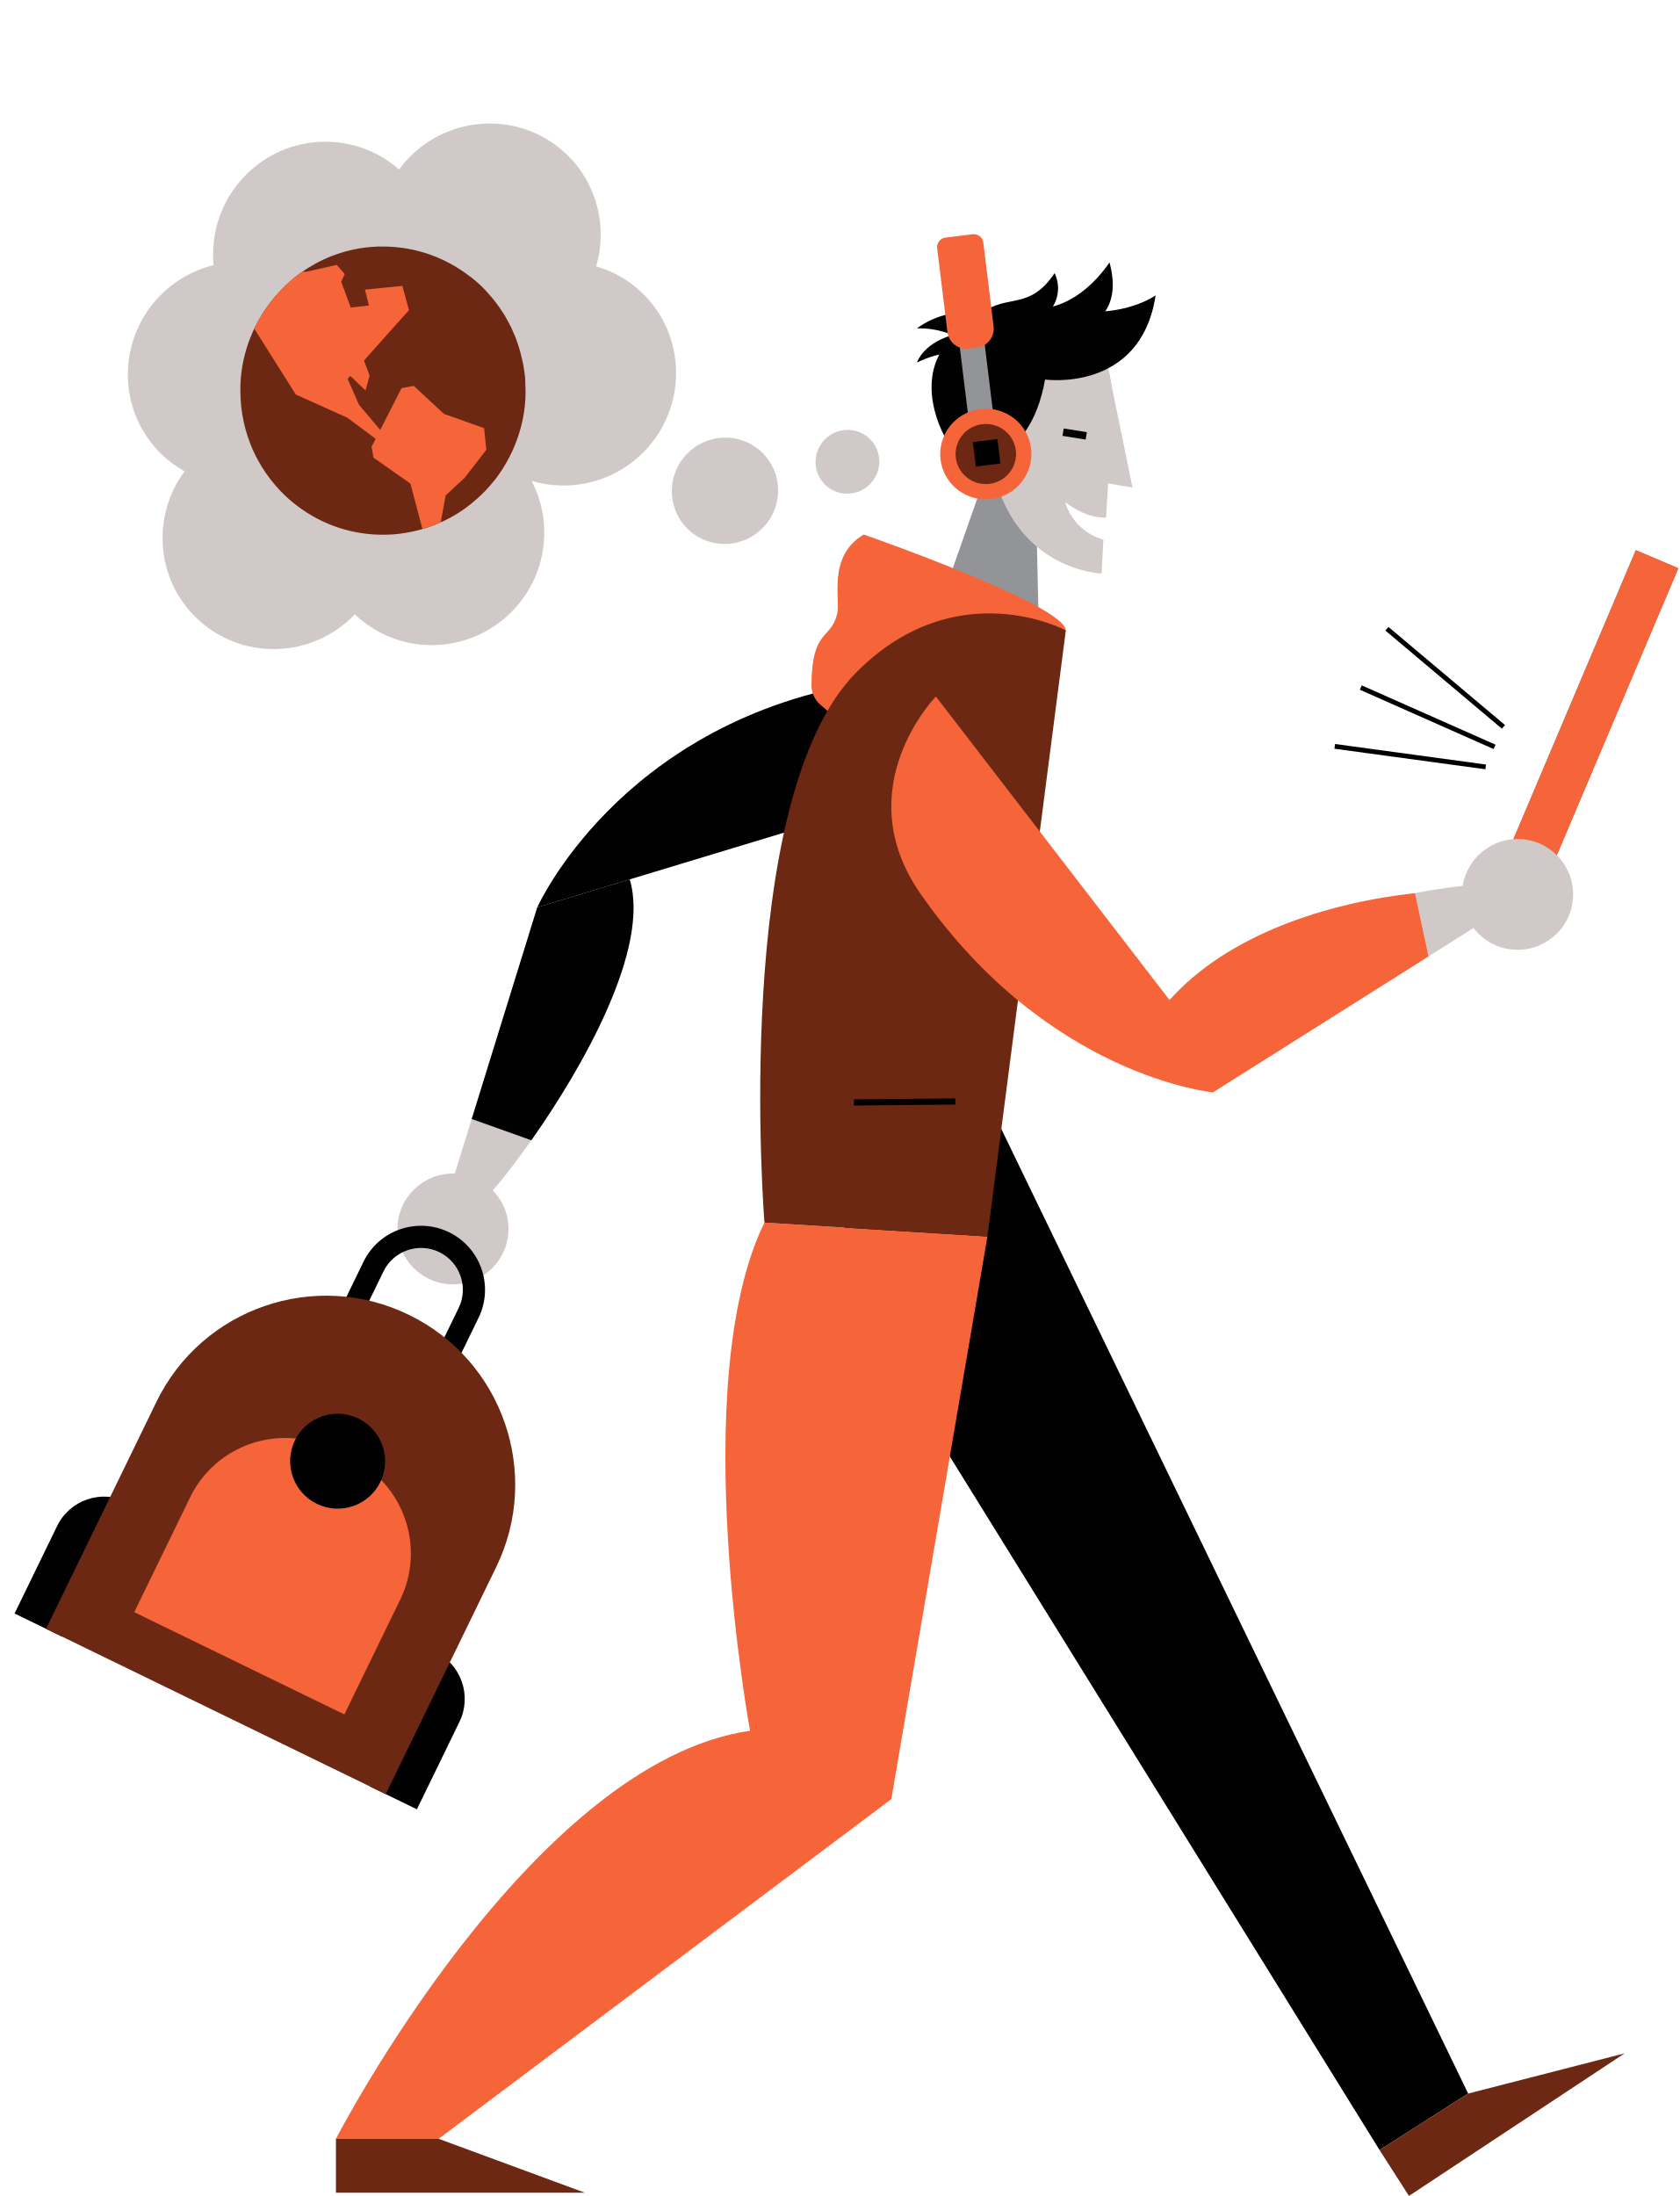
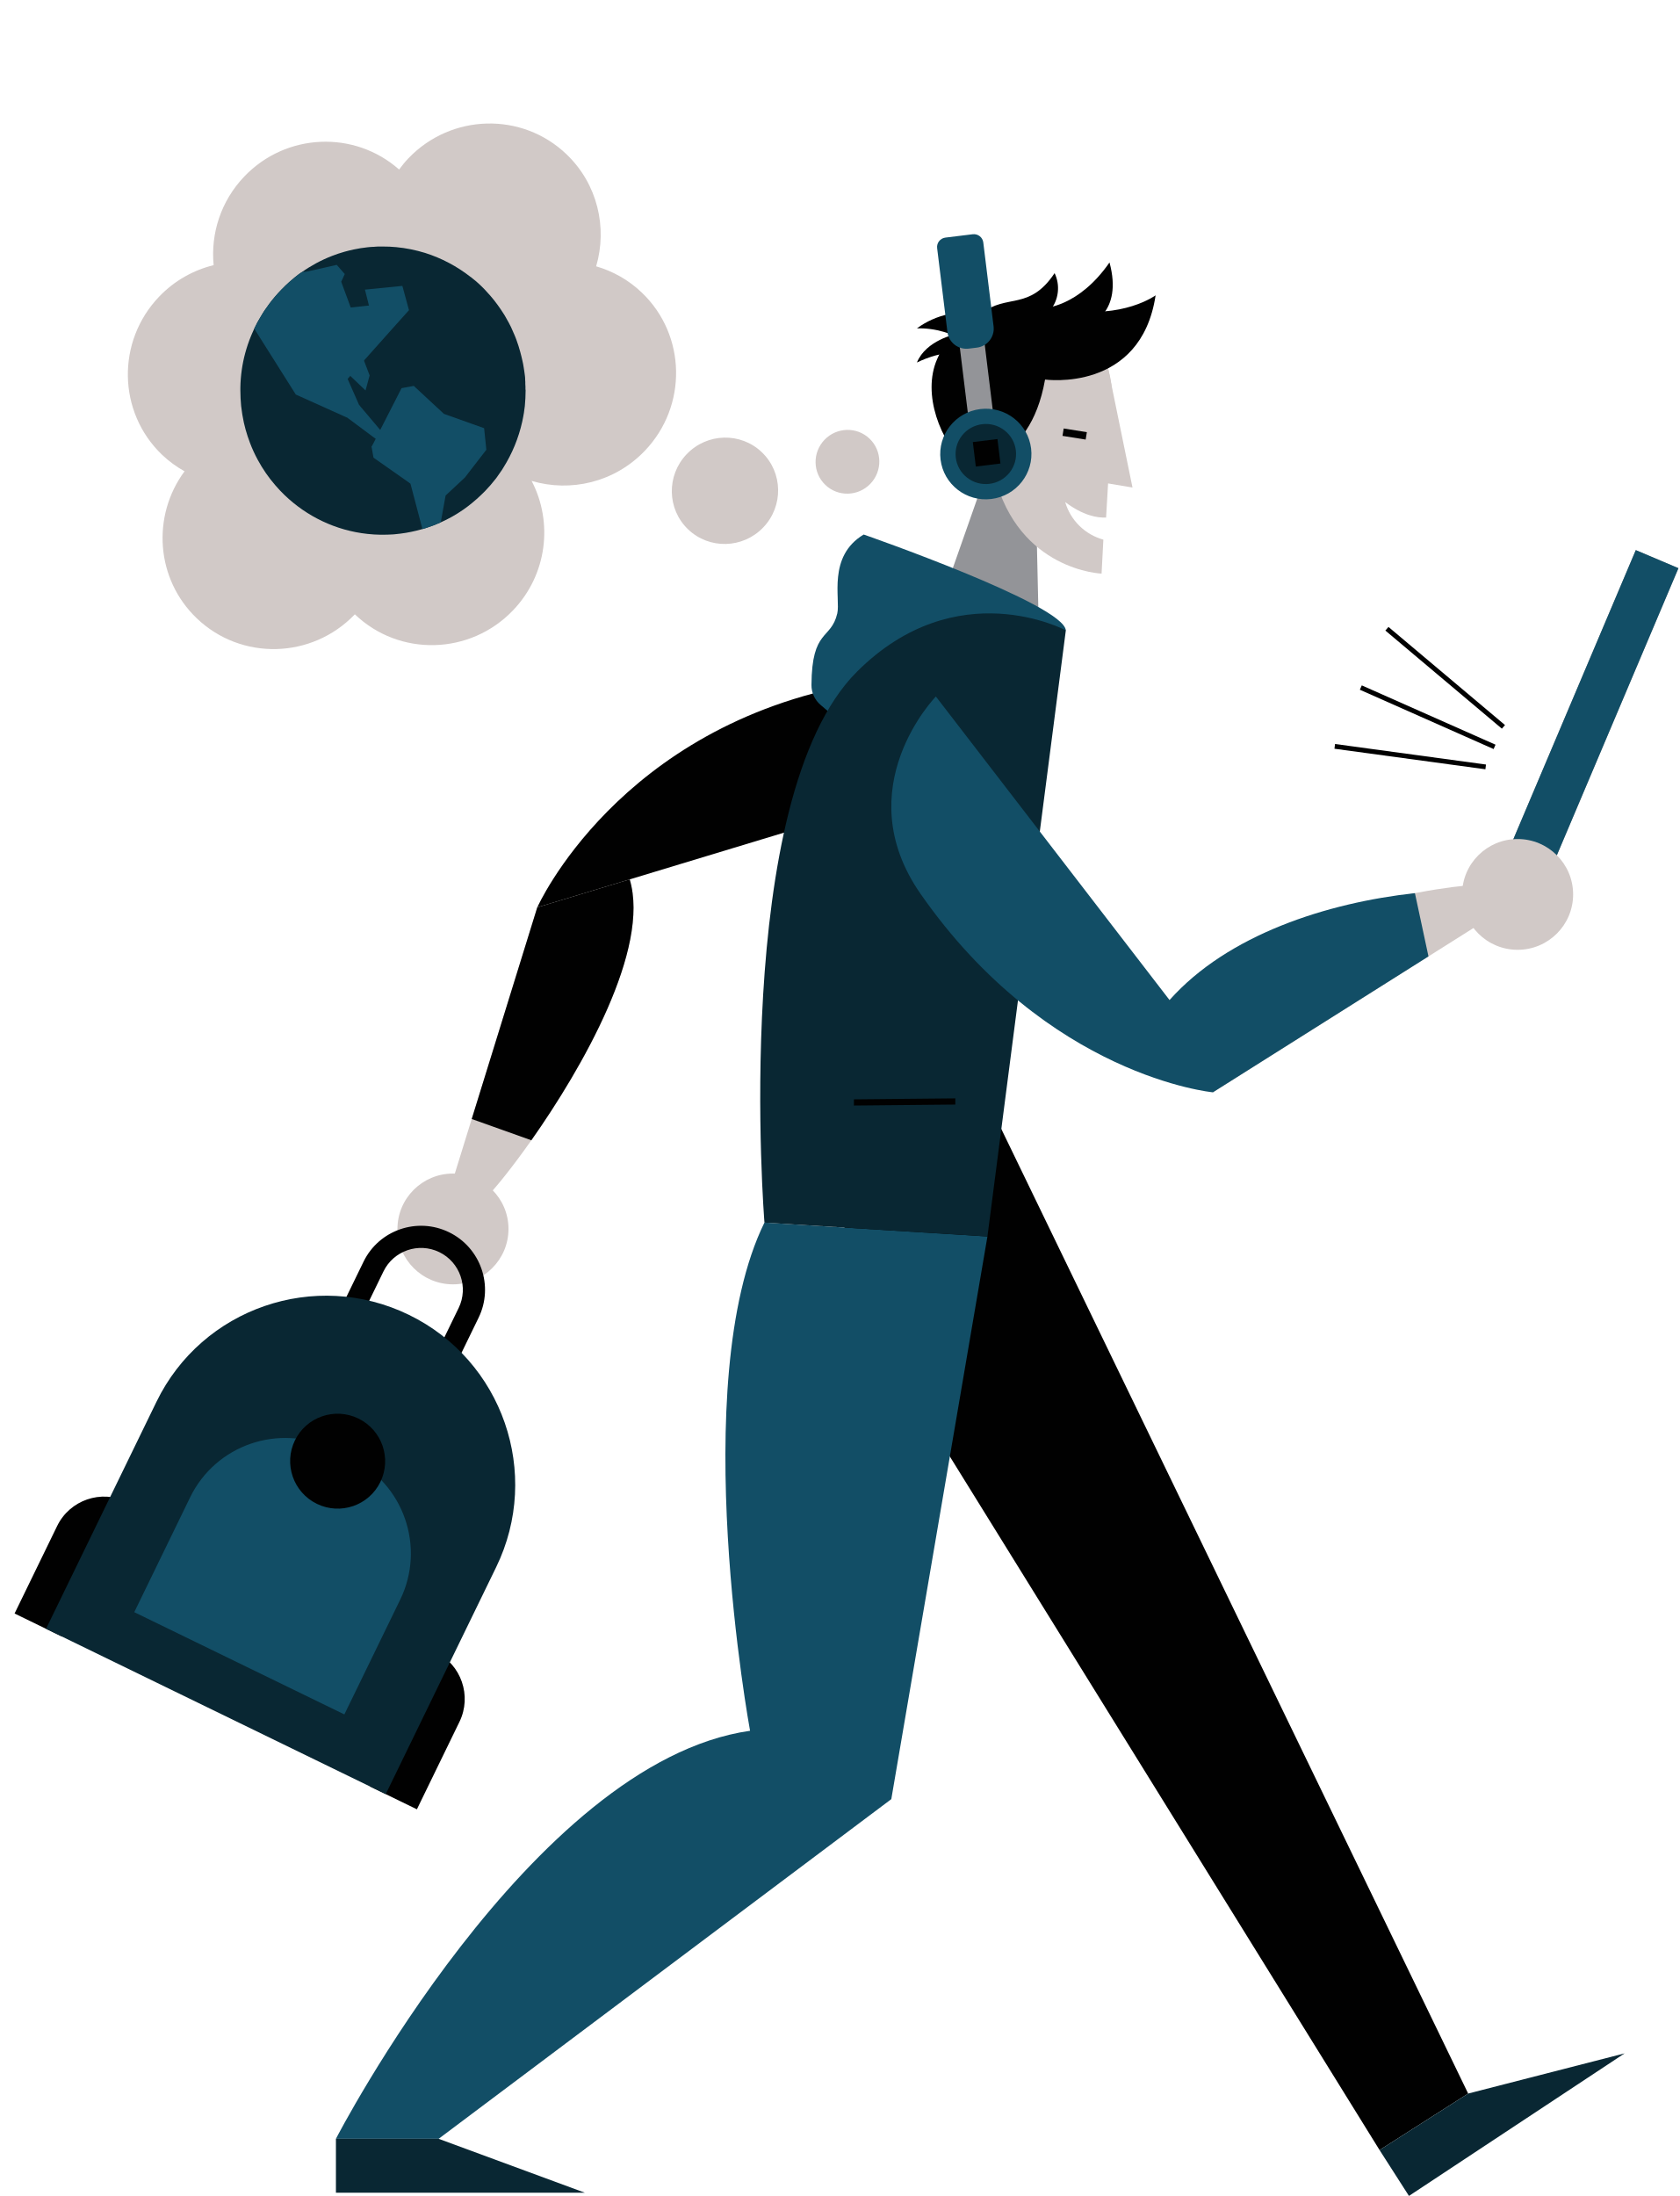
<svg xmlns="http://www.w3.org/2000/svg" width="642" height="839" viewBox="0 0 642 839" fill="none">
  <path d="M625.105 210.172L565.965 349.775L582.269 356.682L641.409 217.079L625.105 210.172Z" fill="#939598" />
-   <path d="M625.105 210.172L565.965 349.775L582.269 356.682L641.409 217.079L625.105 210.172Z" fill="#F56539" />
+   <path d="M625.105 210.172L565.965 349.775L582.269 356.682L641.409 217.079L625.105 210.172Z" fill="#124E66" />
  <path d="M375.595 184.387L358.941 231.774L396.867 235.625L395.638 180.998L375.595 184.387Z" fill="#939498" />
  <path d="M423.443 140.721L432.779 186.264L418.965 183.967L423.443 140.721Z" fill="#D1C9C7" />
  <path d="M421.644 206.176C418.188 205.22 415.035 203.399 412.481 200.887C409.928 198.375 408.061 195.254 407.055 191.82C413.907 196.967 419.266 197.905 422.687 197.728C423.302 186.563 424.091 173.501 425.018 160.941C427.317 129.752 411.374 120.635 397.766 118.405C376.385 114.902 366.208 121.033 364.982 150.059C363.937 175.084 380.103 181.876 380.103 181.876C389.333 218.053 420.96 219.155 420.96 219.155L421.644 206.176Z" fill="#D1C9C7" />
  <path d="M399.363 145.009C399.363 145.009 435.97 150.125 441.609 112.834C441.609 112.834 429.006 122.045 407.428 118.209C384.712 114.18 366.764 117.51 358.133 137.167C352.225 150.621 359.456 168.792 369.223 177.66C369.223 177.66 393.407 178.795 399.363 145.009Z" fill="#010101" />
  <path d="M378.99 186.728C384.801 186.728 389.511 182.029 389.511 176.232C389.511 170.436 384.801 165.736 378.99 165.736C373.179 165.736 368.468 170.436 368.468 176.232C368.468 182.029 373.179 186.728 378.99 186.728Z" fill="#D1C9C7" />
  <path d="M415.337 165.12L406.482 163.701L406.027 166.528L414.882 167.946L415.337 165.12Z" fill="#010101" />
  <path d="M398.805 117.711C398.805 117.711 412.028 117.519 423.992 100.273C429.256 119.765 416.064 124.005 416.064 124.005L398.805 117.711Z" fill="#010101" />
  <path d="M375.996 120.107C371.594 119.119 367.031 119.085 362.614 120.006C358.198 120.928 354.031 122.784 350.396 125.449C357.352 125.271 364.19 127.279 369.94 131.189L375.996 120.107Z" fill="#010101" />
  <path d="M365.277 127.645C365.277 127.645 353.854 129.979 350.396 138.503C350.396 138.503 360.214 133.526 365.277 135.56V127.645Z" fill="#010101" />
  <path d="M375.105 119.706C384.713 112.134 393.367 118.824 403.012 104.35C404.092 106.61 404.518 109.126 404.24 111.614C403.963 114.103 402.995 116.465 401.445 118.433L375.105 119.706Z" fill="#010101" />
  <path d="M172.561 449.963L185.458 457.835C195.814 448.034 251.78 373.233 240.638 335.975L205.304 346.677L173.459 449.498L172.561 449.963Z" fill="#D1C9C7" />
  <path d="M561.049 799.857L527.193 821.446L313.328 476.351L379.429 424.685L561.049 799.857Z" fill="#010101" />
-   <path d="M527.193 821.446L538.426 838.973L620.84 784.503L561.049 799.857L527.193 821.446Z" fill="#6C2813" />
+   <path d="M527.193 821.446L538.426 838.973L620.84 784.503L561.049 799.857L527.193 821.446Z" fill="#092733" />
  <path d="M173.1 490.693C184.816 490.693 194.314 481.218 194.314 469.531C194.314 457.843 184.816 448.368 173.1 448.368C161.383 448.368 151.885 457.843 151.885 469.531C151.885 481.218 161.383 490.693 173.1 490.693Z" fill="#D1C9C7" />
  <path d="M579.947 362.88C591.664 362.88 601.162 353.405 601.162 341.717C601.162 330.029 591.664 320.555 579.947 320.555C568.231 320.555 558.732 330.029 558.732 341.717C558.732 353.405 568.231 362.88 579.947 362.88Z" fill="#D1C9C7" />
  <path d="M398.886 288.044C398.886 288.044 376.082 252.653 327.454 261.248C236.112 277.363 205.321 346.668 205.316 346.678L398.886 288.044Z" fill="#010101" />
  <path d="M203.052 435.651C222.476 408.074 248.582 362.512 240.64 335.975L205.307 346.677L180.265 427.521L203.052 435.651Z" fill="#010101" />
-   <path d="M377.343 472.406L340.608 687.376L167.629 817.143H128.373C128.373 817.143 202.696 673.229 286.631 661.261C286.631 661.261 262.137 528.286 292.123 467.1L377.343 472.406Z" fill="#F56539" />
-   <path d="M128.373 817.149V837.75H223.514L167.629 817.149H128.373Z" fill="#6C2813" />
-   <path d="M330.054 204.219C316.12 212.579 321.245 228.846 319.964 234.346C317.572 244.619 310.214 240.093 310.098 261.713C310.086 263.148 310.388 264.568 310.982 265.875C311.576 267.183 312.448 268.345 313.538 269.282L316.23 271.581C322.644 285.911 406.617 245.174 406.617 245.174H401.005C401.331 243.278 407.301 240.842 407.301 240.842C406.541 230.818 330.054 204.219 330.054 204.219Z" fill="#F56539" />
-   <path d="M377.343 472.406L292.135 467.107C292.135 467.107 279.017 304.972 327.497 256.611C365.669 218.528 407.3 240.842 407.3 240.842L377.343 472.406Z" fill="#6C2813" />
+   <path d="M377.343 472.406L340.608 687.376L167.629 817.143H128.373C128.373 817.143 202.696 673.229 286.631 661.261C286.631 661.261 262.137 528.286 292.123 467.1L377.343 472.406Z" fill="#124E66" />
+   <path d="M128.373 817.149V837.75H223.514L167.629 817.149H128.373Z" fill="#092733" />
+   <path d="M330.054 204.219C316.12 212.579 321.245 228.846 319.964 234.346C317.572 244.619 310.214 240.093 310.098 261.713C310.086 263.148 310.388 264.568 310.982 265.875C311.576 267.183 312.448 268.345 313.538 269.282L316.23 271.581C322.644 285.911 406.617 245.174 406.617 245.174H401.005C401.331 243.278 407.301 240.842 407.301 240.842C406.541 230.818 330.054 204.219 330.054 204.219Z" fill="#124E66" />
+   <path d="M377.343 472.406L292.135 467.107C292.135 467.107 279.017 304.972 327.497 256.611C365.669 218.528 407.3 240.842 407.3 240.842L377.343 472.406Z" fill="#092733" />
  <path d="M567.511 352.638L563.235 338.17C548.964 338.509 467.386 351.706 439.893 390.356L463.507 417.331L566.53 352.384L567.511 352.638Z" fill="#D1C9C7" />
-   <path d="M545.883 365.404L540.704 341.231C507.266 344.9 469.22 357.01 446.938 382.082L357.639 266.104C357.639 266.104 323.587 301.042 351.781 341.494C400.539 411.451 463.499 417.329 463.511 417.329L545.883 365.404Z" fill="#F56539" />
+   <path d="M545.883 365.404L540.704 341.231C507.266 344.9 469.22 357.01 446.938 382.082L357.639 266.104C357.639 266.104 323.587 301.042 351.781 341.494C400.539 411.451 463.499 417.329 463.511 417.329L545.883 365.404Z" fill="#124E66" />
  <path d="M326.316 422.379V420.009L365.075 419.637V422.007L326.316 422.379Z" fill="#010101" />
  <path d="M48.578 573.81L23.568 625.211L5.57 616.453L21.837 583.021C26.666 573.097 38.638 568.974 48.578 573.81Z" fill="#010101" />
  <path d="M166.328 631.104L141.318 682.505L159.316 691.262L175.583 657.83C180.412 647.906 176.269 635.941 166.328 631.104Z" fill="#010101" />
  <path d="M173.898 521.928L166.274 518.218L175.274 499.72C179.121 491.814 175.807 482.247 167.888 478.393C159.968 474.54 150.397 477.838 146.55 485.744L137.549 504.242L129.925 500.532L138.926 482.034C144.811 469.93 159.466 464.883 171.589 470.782C183.713 476.681 188.787 491.327 182.898 503.43L173.898 521.928Z" fill="#010101" />
-   <path d="M147.407 685.467L17.59 622.302L59.801 535.549C77.214 499.763 120.39 484.891 156.239 502.334C192.087 519.776 207.033 562.927 189.62 598.715L147.409 685.468L147.407 685.467Z" fill="#6C2813" />
-   <path d="M134.25 557.172L126.659 553.478C106.584 543.71 82.404 552.037 72.652 572.078L51.308 615.944L131.598 655.011L152.942 611.145C162.695 591.104 154.325 566.94 134.25 557.172Z" fill="#F56539" />
+   <path d="M147.407 685.467L17.59 622.302L59.801 535.549C77.214 499.763 120.39 484.891 156.239 502.334C192.087 519.776 207.033 562.927 189.62 598.715L147.409 685.468L147.407 685.467Z" fill="#092733" />
+   <path d="M134.25 557.172L126.659 553.478C106.584 543.71 82.404 552.037 72.652 572.078L51.308 615.944L131.598 655.011L152.942 611.145C162.695 591.104 154.325 566.94 134.25 557.172Z" fill="#124E66" />
  <path d="M121.098 574.556C130.115 578.944 140.975 575.203 145.355 566.202C149.734 557.201 145.975 546.347 136.958 541.96C127.941 537.572 117.081 541.313 112.701 550.314C108.322 559.315 112.081 570.169 121.098 574.556Z" fill="#010101" />
  <path d="M375.9 128.289L366.385 129.457L370.26 161.035L379.775 159.867L375.9 128.289Z" fill="#939498" />
-   <path d="M378.836 190.642C388.391 189.47 395.193 180.828 394.029 171.341C392.865 161.854 384.175 155.113 374.621 156.285C365.066 157.458 358.264 166.099 359.428 175.587C360.592 185.074 369.282 191.815 378.836 190.642Z" fill="#F56539" />
-   <path d="M385.829 180.524C389.764 175.525 388.879 168.312 383.852 164.412C378.825 160.513 371.56 161.404 367.626 166.403C363.691 171.403 364.576 178.616 369.603 182.516C374.629 186.415 381.894 185.524 385.829 180.524Z" fill="#6C2813" />
-   <path d="M361.288 90.776L371.714 89.497C373.705 89.253 375.516 90.658 375.759 92.635L379.693 124.696C380.183 128.687 377.321 132.322 373.302 132.815L370.22 133.193C366.201 133.687 362.546 130.851 362.056 126.86L358.122 94.799C357.879 92.822 359.297 91.021 361.288 90.776Z" fill="#F56539" />
+   <path d="M378.836 190.642C388.391 189.47 395.193 180.828 394.029 171.341C392.865 161.854 384.175 155.113 374.621 156.285C365.066 157.458 358.264 166.099 359.428 175.587C360.592 185.074 369.282 191.815 378.836 190.642Z" fill="#124E66" />
+   <path d="M385.829 180.524C389.764 175.525 388.879 168.312 383.852 164.412C378.825 160.513 371.56 161.404 367.626 166.403C363.691 171.403 364.576 178.616 369.603 182.516C374.629 186.415 381.894 185.524 385.829 180.524Z" fill="#092733" />
+   <path d="M361.288 90.776L371.714 89.497C373.705 89.253 375.516 90.658 375.759 92.635L379.693 124.696C380.183 128.687 377.321 132.322 373.302 132.815L370.22 133.193C366.201 133.687 362.546 130.851 362.056 126.86L358.122 94.799C357.879 92.822 359.297 91.021 361.288 90.776Z" fill="#124E66" />
  <path d="M381.172 167.743L371.757 168.898L372.904 178.247L382.319 177.092L381.172 167.743Z" fill="#010101" />
  <path d="M70.521 180.064C67.471 178.35 64.57 176.281 61.927 173.749C44.939 157.477 44.449 130.415 60.834 113.309C66.714 107.171 73.972 103.188 81.639 101.304C80.474 89.296 84.351 76.836 93.387 67.402C109.369 50.717 135.478 49.713 152.519 64.768C153.612 63.285 154.771 61.839 156.08 60.472C172.465 43.366 199.523 42.691 216.512 58.963C228.372 70.324 232.165 86.934 227.816 101.752C234.173 103.595 240.193 106.924 245.298 111.814C262.287 128.087 262.776 155.149 246.391 172.255C234.854 184.299 218.037 188.159 203.156 183.731C211.414 199.526 209.127 219.531 196.037 233.196C179.652 250.302 152.594 250.977 135.606 234.705C119.221 251.81 92.163 252.486 75.174 236.213C59.533 221.241 57.912 197.147 70.521 180.064Z" fill="#D1C9C7" />
  <path d="M291.664 201.516C283.876 209.647 271.016 209.968 262.941 202.233C254.866 194.499 254.634 181.638 262.422 173.507C270.21 165.376 283.069 165.055 291.144 172.79C299.219 180.525 299.452 193.386 291.664 201.516Z" fill="#D1C9C7" />
  <path d="M332.612 184.824C327.942 189.699 320.232 189.891 315.391 185.254C310.549 180.616 310.41 172.905 315.079 168.03C319.749 163.155 327.459 162.963 332.3 167.6C337.142 172.238 337.281 179.949 332.612 184.824Z" fill="#D1C9C7" />
-   <path d="M200.86 149.126C200.86 151.139 200.743 153.151 200.567 155.105C200.508 155.519 200.45 155.993 200.391 156.407C200.379 156.478 200.373 156.55 200.356 156.626C200.315 156.97 200.262 157.319 200.215 157.71C200.039 158.835 199.805 159.959 199.57 161.084C198.163 167.419 195.7 173.339 192.358 178.667C192.182 178.963 191.947 179.318 191.771 179.614L189.66 182.633C189.549 182.781 189.432 182.929 189.309 183.077C188.066 184.688 186.717 186.203 185.321 187.665C183.269 189.737 181.099 191.691 178.754 193.467C178.343 193.763 177.933 194.059 177.464 194.414C177.347 194.533 177.229 194.592 177.053 194.71C175.67 195.675 174.233 196.575 172.755 197.404C171.354 198.191 169.911 198.919 168.428 199.577C166.657 200.37 164.839 201.068 162.975 201.666C162.84 201.708 162.699 201.755 162.564 201.797C162.189 201.915 161.814 202.028 161.432 202.134C160.055 202.537 158.653 202.886 157.234 203.176C155.827 203.472 154.419 203.709 152.954 203.886C152.168 203.981 151.417 204.076 150.643 204.135C150.438 204.153 150.233 204.171 150.022 204.182C148.79 204.242 147.559 204.301 146.328 204.301H145.565C143.847 204.277 142.147 204.177 140.47 203.993C128.238 202.685 117.197 197.268 108.741 189.145C107.51 187.961 106.337 186.718 105.223 185.416C102.643 182.456 100.356 179.141 98.48 175.648C97.365 173.576 96.369 171.444 95.548 169.254C94.258 165.88 93.261 162.387 92.674 158.775C92.633 158.58 92.598 158.379 92.569 158.178C92.399 157.177 92.293 156.141 92.147 155.105C91.971 153.151 91.853 151.198 91.853 149.244V148.119C91.93 143.525 92.575 139.068 93.73 134.823C94.322 132.627 95.055 130.489 95.905 128.417C96.034 128.098 96.169 127.778 96.31 127.458C96.58 126.819 96.861 126.18 97.16 125.552C97.899 123.971 98.732 122.426 99.652 120.946C100.121 120.177 100.59 119.348 101.118 118.578C101.693 117.726 102.285 116.885 102.907 116.068C104.32 114.191 105.839 112.409 107.463 110.728C108.454 109.692 109.492 108.704 110.559 107.744C110.911 107.448 111.321 107.093 111.673 106.797C111.743 106.744 111.814 106.685 111.878 106.631C112.101 106.448 112.312 106.27 112.494 106.087C112.67 105.968 112.846 105.791 113.022 105.672C113.373 105.376 113.725 105.14 114.077 104.844C114.429 104.607 114.781 104.311 115.191 104.074C115.22 104.05 115.256 104.033 115.291 104.009C118.879 101.463 122.767 99.368 126.907 97.763C128.472 97.159 130.073 96.621 131.709 96.165C132.853 95.845 134.008 95.561 135.186 95.312C136.887 94.957 138.587 94.661 140.347 94.484C141.109 94.424 141.812 94.306 142.575 94.306H142.809C143.044 94.306 143.278 94.247 143.513 94.247C143.865 94.247 144.158 94.188 144.451 94.188H146.328C148.028 94.188 149.728 94.247 151.429 94.424C155.24 94.779 158.876 95.549 162.394 96.615C168.786 98.628 174.649 101.765 179.809 105.791C179.868 105.791 179.868 105.85 179.927 105.85C180.63 106.383 181.334 106.975 182.038 107.567C183.093 108.455 184.09 109.461 185.087 110.468C185.38 110.764 185.615 111.001 185.849 111.297C186.905 112.362 187.843 113.546 188.781 114.671C189.778 115.914 190.657 117.157 191.537 118.46C191.889 119.052 192.299 119.585 192.651 120.177C192.768 120.354 192.827 120.473 192.944 120.65C193.472 121.538 194 122.485 194.469 123.373C194.469 123.433 194.527 123.492 194.527 123.492C195.055 124.439 195.524 125.445 195.935 126.452C196.169 126.985 196.404 127.518 196.638 128.05C196.931 128.702 197.166 129.353 197.401 130.004C197.928 131.425 198.397 132.905 198.808 134.444C199.101 135.569 199.394 136.634 199.629 137.759C199.746 138.233 199.805 138.706 199.922 139.121C199.981 139.594 200.098 140.068 200.157 140.542C200.215 140.897 200.274 141.252 200.332 141.666C200.332 141.785 200.391 141.962 200.391 142.081C200.45 142.495 200.508 142.969 200.567 143.383C200.626 143.798 200.684 144.271 200.684 144.686V144.982C200.684 145.278 200.743 145.574 200.743 145.929V146.639C200.743 146.995 200.802 147.35 200.802 147.705C200.802 147.764 200.802 147.764 200.802 147.823V148.771C200.86 148.889 200.86 149.007 200.86 149.126Z" fill="#6C2813" />
-   <path d="M185.849 171.835L177.647 182.452L170.286 189.318L168.429 199.578C166.658 200.371 164.84 201.069 162.976 201.667C162.841 201.709 162.7 201.756 162.565 201.798C162.19 201.916 161.814 202.029 161.433 202.135L156.848 184.76L142.001 170.729L153.447 148.304L158.126 147.434L169.643 158.119L185.006 163.596L185.849 171.835Z" fill="#F56539" />
-   <path d="M148.883 126.767L132.84 144.764L139.102 158.978L136.645 161.357L113.038 150.737L97.159 125.553C97.898 123.972 98.731 122.427 99.651 120.947C100.12 120.177 100.589 119.349 101.117 118.579C101.692 117.727 102.284 116.886 102.906 116.069C104.319 114.192 105.837 112.41 107.462 110.729C108.453 109.693 109.491 108.704 110.558 107.745C110.91 107.449 111.32 107.094 111.672 106.798C111.742 106.745 111.813 106.686 111.877 106.632C112.1 106.449 112.311 106.271 112.493 106.088C112.669 105.969 112.845 105.792 113.021 105.673C113.372 105.377 113.724 105.14 114.076 104.844C114.428 104.608 114.78 104.312 115.19 104.075C115.219 104.051 115.255 104.033 115.29 104.01C119.465 101.802 156.289 118.502 156.289 118.502L148.883 126.767Z" fill="#F56539" />
-   <path d="M145.539 164.546L144.256 168.17L132.78 159.618L137.216 154.693L145.539 164.546Z" fill="#F56539" />
-   <path d="M150.046 115.742L134.026 117.482L129.926 106.386L146.177 101.791L150.046 115.742Z" fill="#6C2813" />
-   <path d="M156.289 118.5L141.368 118.194L139.456 110.656L153.765 109.232L156.289 118.5Z" fill="#F56539" />
-   <path d="M131.746 104.703L128.082 112.691L116.977 103.832L128.688 101.189L131.746 104.703Z" fill="#F56539" />
-   <path d="M156.846 184.757L142.733 174.855L141.998 170.731L144.612 166.934L161.134 178.526L156.846 184.757Z" fill="#F56539" />
-   <path d="M141.253 143.45L139.681 149.179L130.125 140.042L137.123 132.582L141.253 143.45Z" fill="#F56539" />
+   <path d="M200.86 149.126C200.86 151.139 200.743 153.151 200.567 155.105C200.508 155.519 200.45 155.993 200.391 156.407C200.379 156.478 200.373 156.55 200.356 156.626C200.315 156.97 200.262 157.319 200.215 157.71C200.039 158.835 199.805 159.959 199.57 161.084C198.163 167.419 195.7 173.339 192.358 178.667C192.182 178.963 191.947 179.318 191.771 179.614L189.66 182.633C189.549 182.781 189.432 182.929 189.309 183.077C188.066 184.688 186.717 186.203 185.321 187.665C183.269 189.737 181.099 191.691 178.754 193.467C178.343 193.763 177.933 194.059 177.464 194.414C177.347 194.533 177.229 194.592 177.053 194.71C175.67 195.675 174.233 196.575 172.755 197.404C171.354 198.191 169.911 198.919 168.428 199.577C166.657 200.37 164.839 201.068 162.975 201.666C162.84 201.708 162.699 201.755 162.564 201.797C162.189 201.915 161.814 202.028 161.432 202.134C160.055 202.537 158.653 202.886 157.234 203.176C155.827 203.472 154.419 203.709 152.954 203.886C152.168 203.981 151.417 204.076 150.643 204.135C150.438 204.153 150.233 204.171 150.022 204.182C148.79 204.242 147.559 204.301 146.328 204.301H145.565C143.847 204.277 142.147 204.177 140.47 203.993C128.238 202.685 117.197 197.268 108.741 189.145C107.51 187.961 106.337 186.718 105.223 185.416C102.643 182.456 100.356 179.141 98.48 175.648C97.365 173.576 96.369 171.444 95.548 169.254C94.258 165.88 93.261 162.387 92.674 158.775C92.633 158.58 92.598 158.379 92.569 158.178C92.399 157.177 92.293 156.141 92.147 155.105C91.971 153.151 91.853 151.198 91.853 149.244V148.119C91.93 143.525 92.575 139.068 93.73 134.823C94.322 132.627 95.055 130.489 95.905 128.417C96.034 128.098 96.169 127.778 96.31 127.458C96.58 126.819 96.861 126.18 97.16 125.552C97.899 123.971 98.732 122.426 99.652 120.946C100.121 120.177 100.59 119.348 101.118 118.578C101.693 117.726 102.285 116.885 102.907 116.068C104.32 114.191 105.839 112.409 107.463 110.728C108.454 109.692 109.492 108.704 110.559 107.744C110.911 107.448 111.321 107.093 111.673 106.797C111.743 106.744 111.814 106.685 111.878 106.631C112.101 106.448 112.312 106.27 112.494 106.087C112.67 105.968 112.846 105.791 113.022 105.672C113.373 105.376 113.725 105.14 114.077 104.844C114.429 104.607 114.781 104.311 115.191 104.074C115.22 104.05 115.256 104.033 115.291 104.009C118.879 101.463 122.767 99.368 126.907 97.763C128.472 97.159 130.073 96.621 131.709 96.165C132.853 95.845 134.008 95.561 135.186 95.312C136.887 94.957 138.587 94.661 140.347 94.484C141.109 94.424 141.812 94.306 142.575 94.306H142.809C143.044 94.306 143.278 94.247 143.513 94.247C143.865 94.247 144.158 94.188 144.451 94.188H146.328C148.028 94.188 149.728 94.247 151.429 94.424C155.24 94.779 158.876 95.549 162.394 96.615C168.786 98.628 174.649 101.765 179.809 105.791C179.868 105.791 179.868 105.85 179.927 105.85C180.63 106.383 181.334 106.975 182.038 107.567C183.093 108.455 184.09 109.461 185.087 110.468C185.38 110.764 185.615 111.001 185.849 111.297C186.905 112.362 187.843 113.546 188.781 114.671C189.778 115.914 190.657 117.157 191.537 118.46C191.889 119.052 192.299 119.585 192.651 120.177C192.768 120.354 192.827 120.473 192.944 120.65C193.472 121.538 194 122.485 194.469 123.373C194.469 123.433 194.527 123.492 194.527 123.492C195.055 124.439 195.524 125.445 195.935 126.452C196.169 126.985 196.404 127.518 196.638 128.05C196.931 128.702 197.166 129.353 197.401 130.004C197.928 131.425 198.397 132.905 198.808 134.444C199.101 135.569 199.394 136.634 199.629 137.759C199.746 138.233 199.805 138.706 199.922 139.121C199.981 139.594 200.098 140.068 200.157 140.542C200.215 140.897 200.274 141.252 200.332 141.666C200.332 141.785 200.391 141.962 200.391 142.081C200.45 142.495 200.508 142.969 200.567 143.383C200.626 143.798 200.684 144.271 200.684 144.686V144.982C200.684 145.278 200.743 145.574 200.743 145.929V146.639C200.743 146.995 200.802 147.35 200.802 147.705C200.802 147.764 200.802 147.764 200.802 147.823V148.771C200.86 148.889 200.86 149.007 200.86 149.126Z" fill="#092733" />
+   <path d="M185.849 171.835L177.647 182.452L170.286 189.318L168.429 199.578C166.658 200.371 164.84 201.069 162.976 201.667C162.841 201.709 162.7 201.756 162.565 201.798C162.19 201.916 161.814 202.029 161.433 202.135L156.848 184.76L142.001 170.729L153.447 148.304L158.126 147.434L169.643 158.119L185.006 163.596L185.849 171.835Z" fill="#124E66" />
+   <path d="M148.883 126.767L132.84 144.764L139.102 158.978L136.645 161.357L113.038 150.737L97.159 125.553C97.898 123.972 98.731 122.427 99.651 120.947C100.12 120.177 100.589 119.349 101.117 118.579C101.692 117.727 102.284 116.886 102.906 116.069C104.319 114.192 105.837 112.41 107.462 110.729C108.453 109.693 109.491 108.704 110.558 107.745C110.91 107.449 111.32 107.094 111.672 106.798C111.742 106.745 111.813 106.686 111.877 106.632C112.1 106.449 112.311 106.271 112.493 106.088C112.669 105.969 112.845 105.792 113.021 105.673C113.372 105.377 113.724 105.14 114.076 104.844C114.428 104.608 114.78 104.312 115.19 104.075C115.219 104.051 115.255 104.033 115.29 104.01C119.465 101.802 156.289 118.502 156.289 118.502L148.883 126.767Z" fill="#124E66" />
+   <path d="M145.539 164.546L144.256 168.17L132.78 159.618L137.216 154.693L145.539 164.546Z" fill="#124E66" />
+   <path d="M150.046 115.742L134.026 117.482L129.926 106.386L146.177 101.791L150.046 115.742Z" fill="#092733" />
+   <path d="M156.289 118.5L141.368 118.194L139.456 110.656L153.765 109.232L156.289 118.5Z" fill="#124E66" />
+   <path d="M131.746 104.703L128.082 112.691L116.977 103.832L128.688 101.189L131.746 104.703Z" fill="#124E66" />
+   <path d="M156.846 184.757L142.733 174.855L141.998 170.731L144.612 166.934L161.134 178.526L156.846 184.757Z" fill="#124E66" />
+   <path d="M141.253 143.45L139.681 149.179L130.125 140.042L137.123 132.582L141.253 143.45Z" fill="#124E66" />
  <path d="M520.401 261.854L571.509 284.518L570.771 286.182L519.663 263.518L520.401 261.854Z" fill="#010101" />
  <path d="M567.858 292.097L567.638 293.908L509.959 286.06L510.18 284.249L567.858 292.097Z" fill="#010101" />
  <path d="M530.6 239.526L575.128 277.014L573.934 278.393L529.406 240.905L530.6 239.526Z" fill="#010101" />
</svg>
